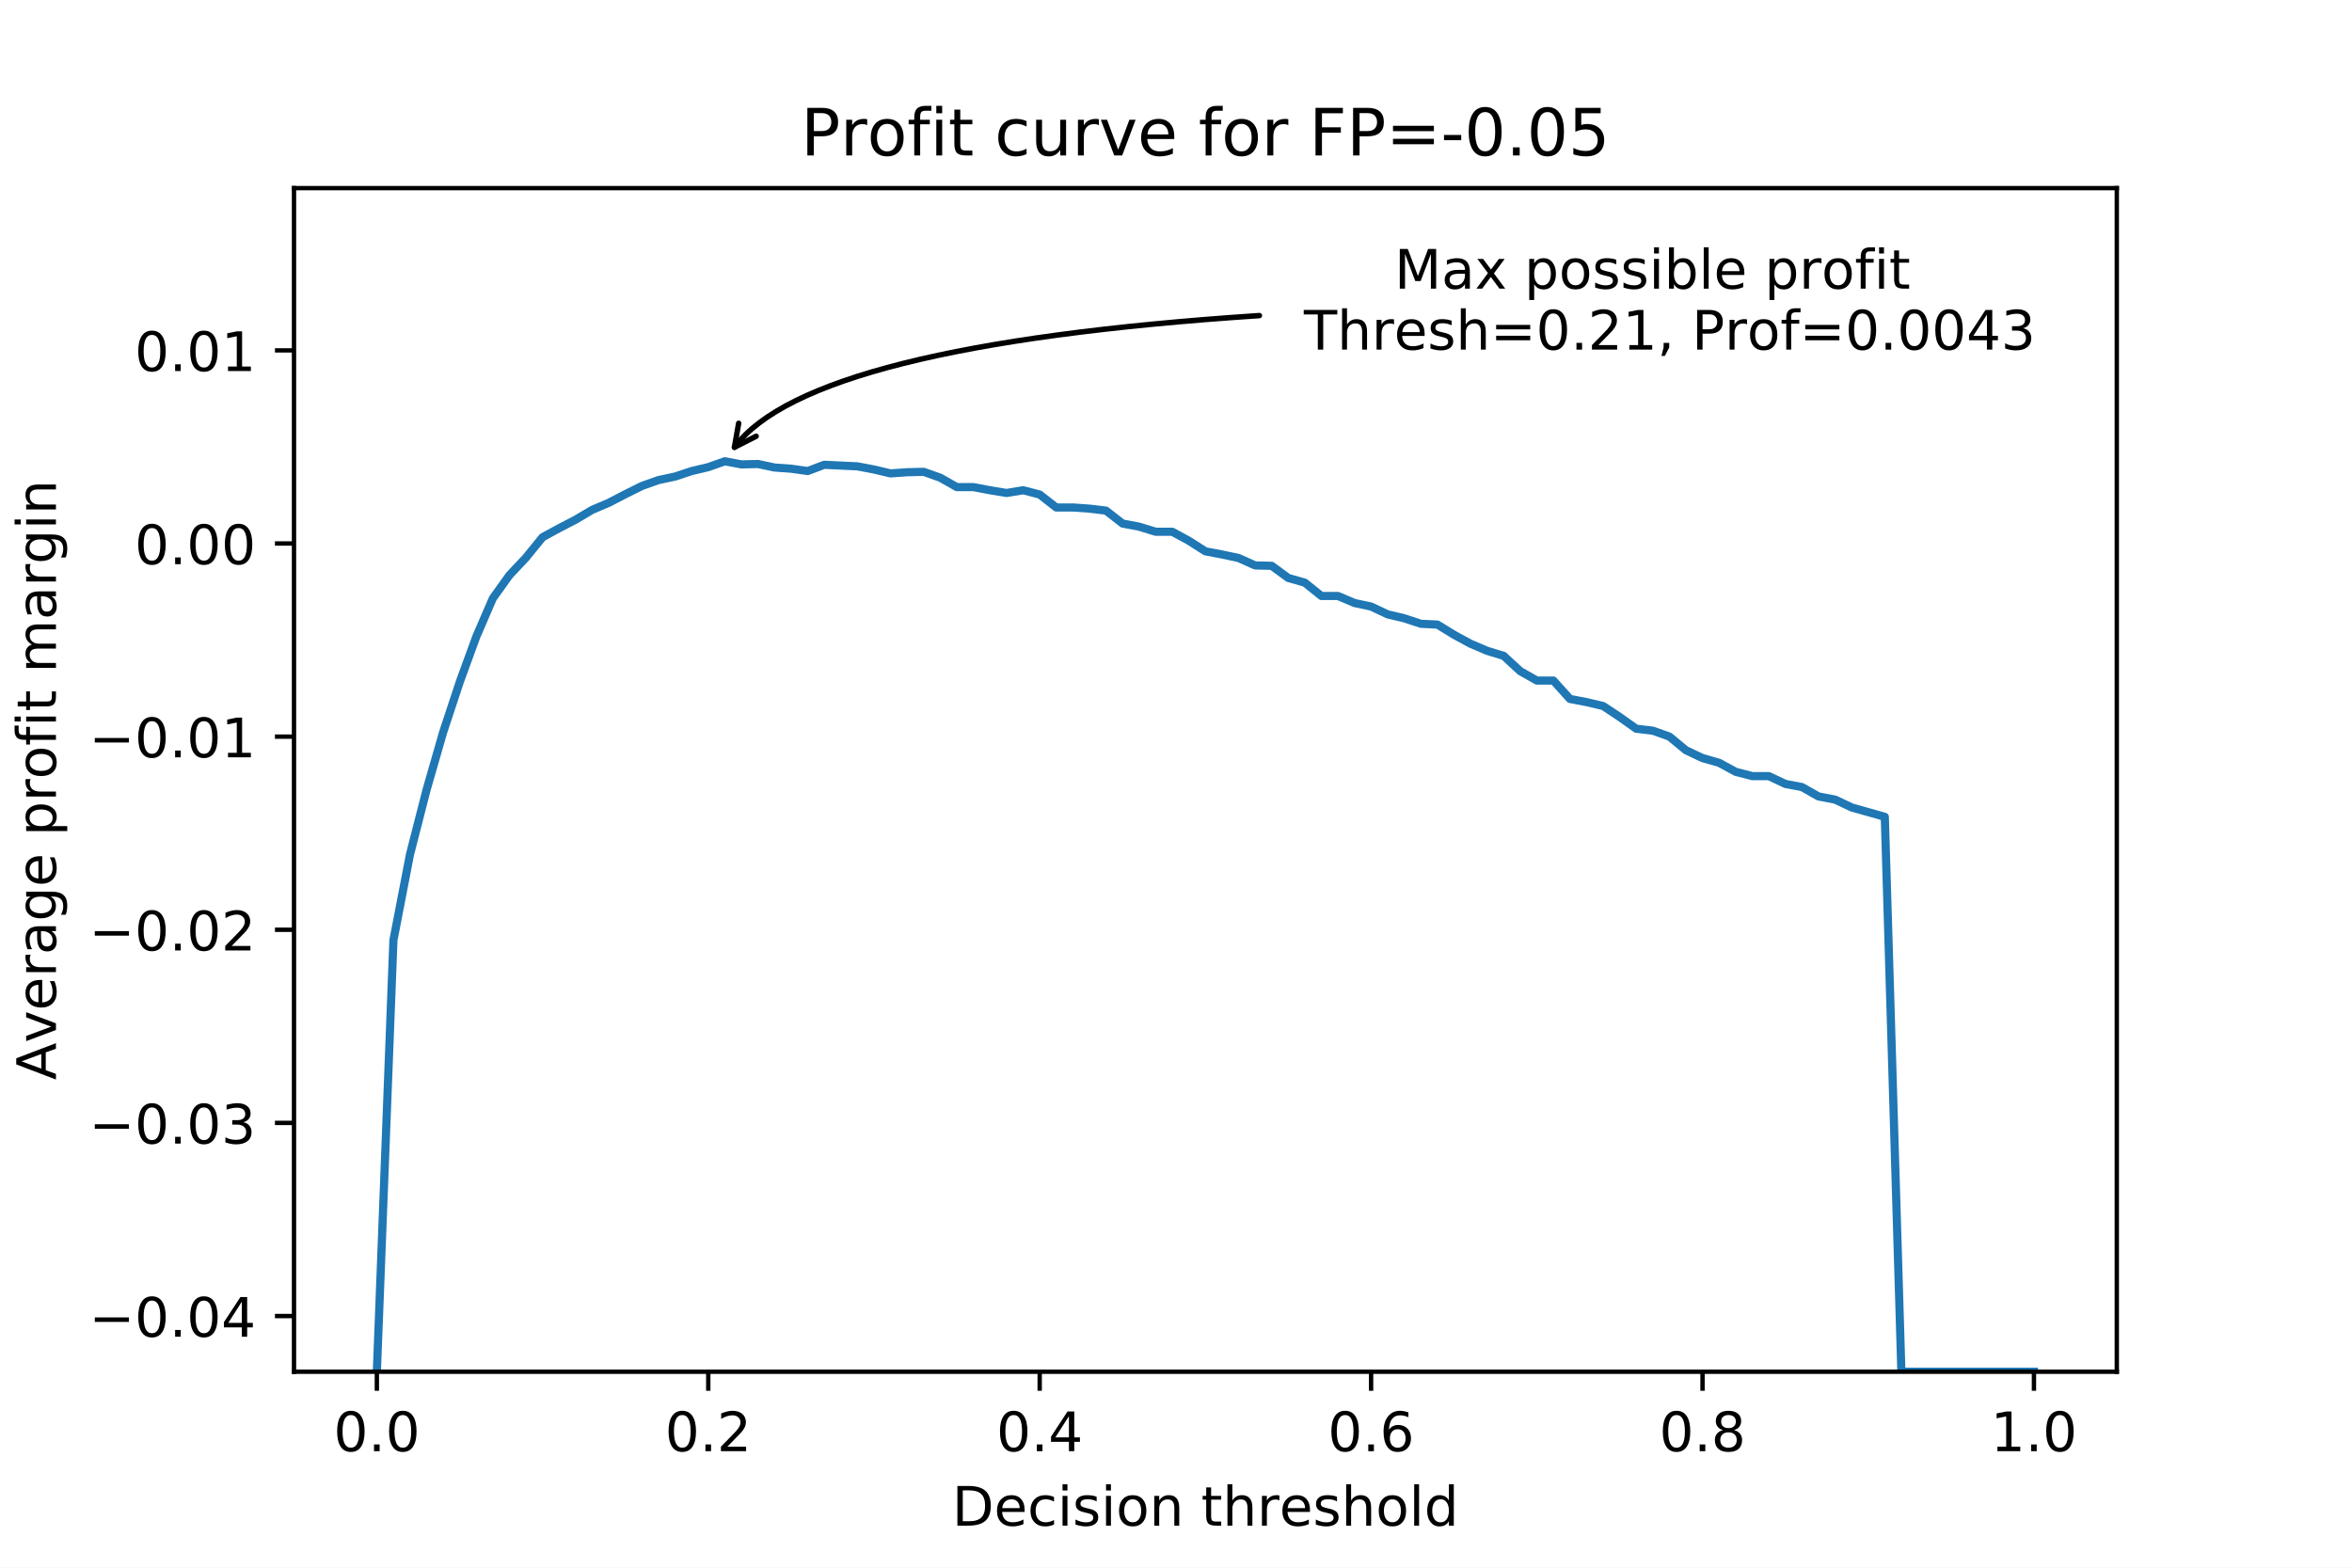
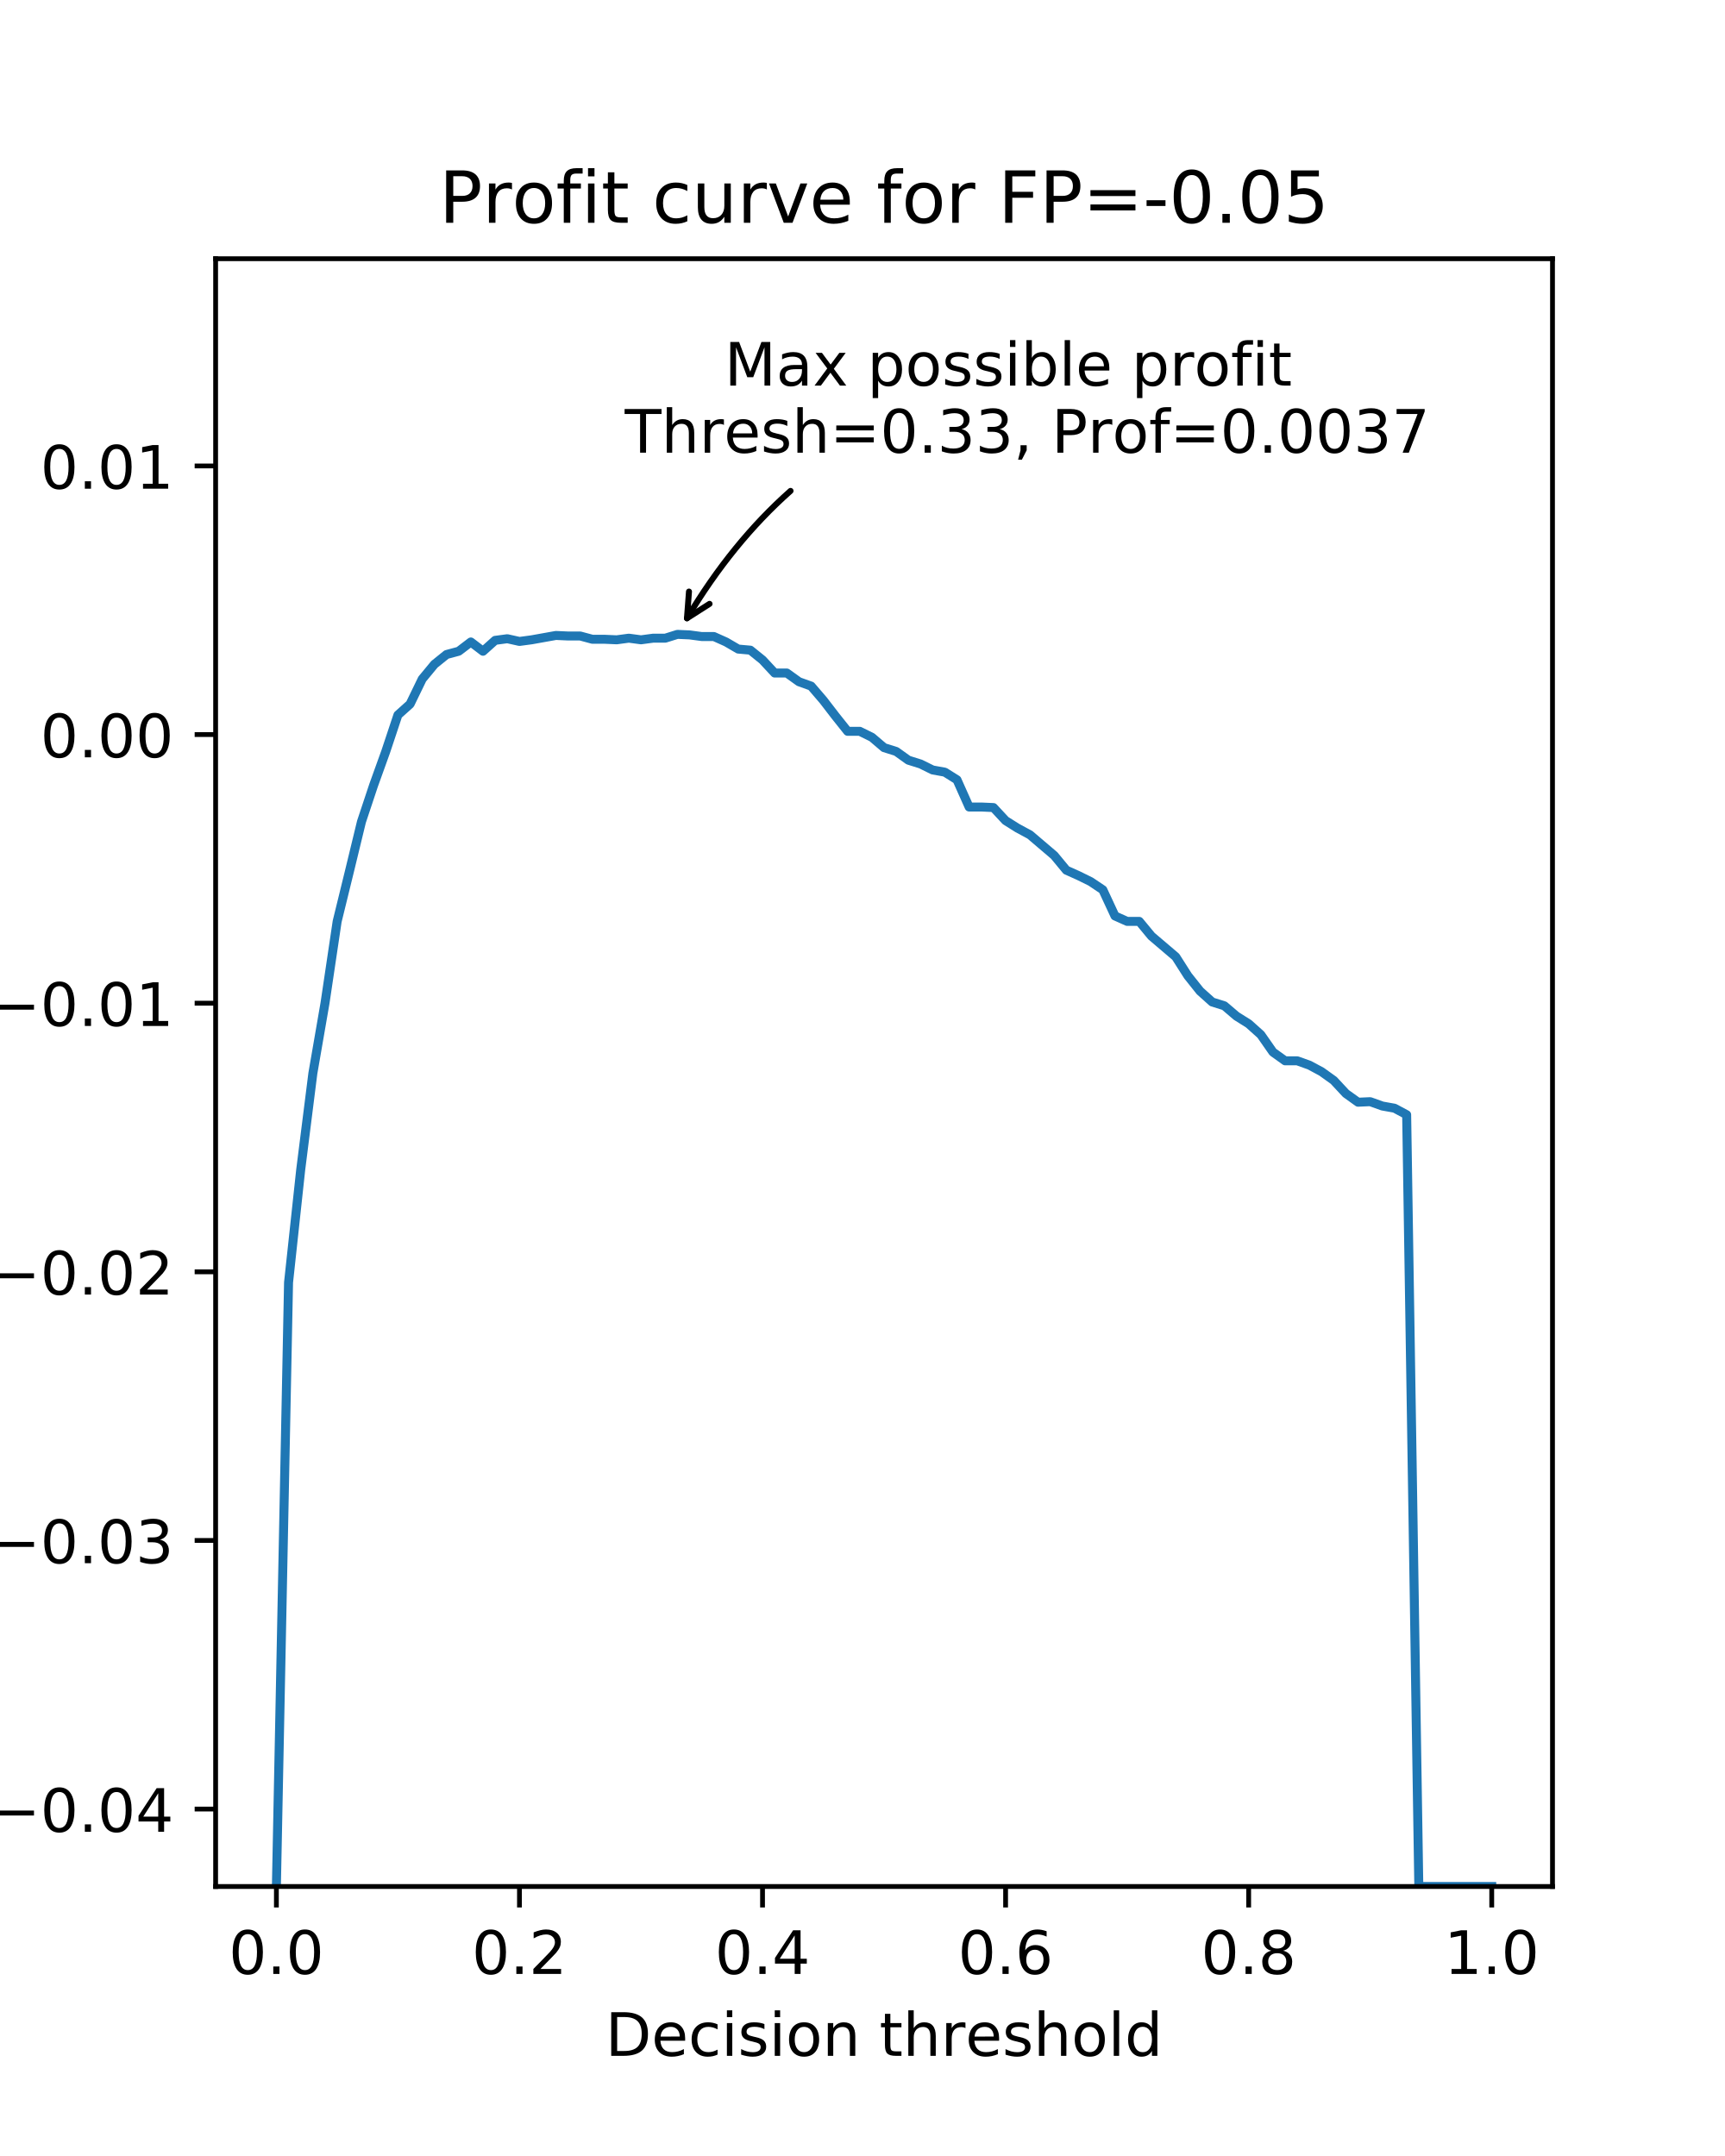
- <svg xmlns="http://www.w3.org/2000/svg" xmlns:xlink="http://www.w3.org/1999/xlink" height="288pt" version="1.1" viewBox="0 0 432 288" width="432pt">
+ <svg xmlns="http://www.w3.org/2000/svg" xmlns:xlink="http://www.w3.org/1999/xlink" height="360pt" version="1.1" viewBox="0 0 288 360" width="288pt">
  <defs>
    <style type="text/css">
*{stroke-linecap:butt;stroke-linejoin:round;}
  </style>
  </defs>
  <g id="figure_1">
    <g id="patch_1">
-       <path d="M 0 288  L 432 288  L 432 0  L 0 0  z " style="fill:#ffffff;" />
+       <path d="M 0 360  L 288 360  L 288 0  L 0 0  z " style="fill:#ffffff;" />
    </g>
    <g id="axes_1">
      <g id="patch_2">
-         <path d="M 54 252  L 388.8 252  L 388.8 34.56  L 54 34.56  z " style="fill:#ffffff;" />
+         <path d="M 36 315  L 259.2 315  L 259.2 43.2  L 36 43.2  z " style="fill:#ffffff;" />
      </g>
      <g id="matplotlib.axis_1">
        <g id="xtick_1">
          <g id="line2d_1">
            <defs>
-               <path d="M 0 0  L 0 3.5  " id="me1d4547138" style="stroke:#000000;stroke-width:0.8;" />
-             </defs>
-             <g>
-               <use style="stroke:#000000;stroke-width:0.8;" x="69.218" xlink:href="#me1d4547138" y="252" />
+               <path d="M 0 0  L 0 3.5  " id="m88fabe9373" style="stroke:#000000;stroke-width:0.8;" />
+             </defs>
+             <g>
+               <use style="stroke:#000000;stroke-width:0.8;" x="46.145" xlink:href="#m88fabe9373" y="315" />
            </g>
          </g>
          <g id="text_1">
            <defs>
              <path d="M 31.781 66.406  Q 24.172 66.406 20.328 58.906  Q 16.5 51.422 16.5 36.375  Q 16.5 21.391 20.328 13.891  Q 24.172 6.391 31.781 6.391  Q 39.453 6.391 43.281 13.891  Q 47.125 21.391 47.125 36.375  Q 47.125 51.422 43.281 58.906  Q 39.453 66.406 31.781 66.406  z M 31.781 74.219  Q 44.047 74.219 50.516 64.516  Q 56.984 54.828 56.984 36.375  Q 56.984 17.969 50.516 8.266  Q 44.047 -1.422 31.781 -1.422  Q 19.531 -1.422 13.062 8.266  Q 6.594 17.969 6.594 36.375  Q 6.594 54.828 13.062 64.516  Q 19.531 74.219 31.781 74.219  z " id="DejaVuSans-48" />
              <path d="M 10.688 12.406  L 21 12.406  L 21 0  L 10.688 0  z " id="DejaVuSans-46" />
            </defs>
-             <g transform="translate(61.26662 266.5984)scale(0.1 -0.1)">
+             <g transform="translate(38.19389 329.5984)scale(0.1 -0.1)">
              <use xlink:href="#DejaVuSans-48" />
              <use x="63.623" xlink:href="#DejaVuSans-46" />
              <use x="95.41" xlink:href="#DejaVuSans-48" />
            </g>
          </g>
        </g>
        <g id="xtick_2">
          <g id="line2d_2">
            <g>
-               <use style="stroke:#000000;stroke-width:0.8;" x="130.091" xlink:href="#me1d4547138" y="252" />
+               <use style="stroke:#000000;stroke-width:0.8;" x="86.727" xlink:href="#m88fabe9373" y="315" />
            </g>
          </g>
          <g id="text_2">
            <defs>
              <path d="M 19.188 8.297  L 53.609 8.297  L 53.609 0  L 7.328 0  L 7.328 8.297  Q 12.938 14.109 22.625 23.891  Q 32.328 33.688 34.812 36.531  Q 39.547 41.844 41.422 45.531  Q 43.312 49.219 43.312 52.781  Q 43.312 58.594 39.234 62.25  Q 35.156 65.922 28.609 65.922  Q 23.969 65.922 18.812 64.312  Q 13.672 62.703 7.812 59.422  L 7.812 69.391  Q 13.766 71.781 18.938 73  Q 24.125 74.219 28.422 74.219  Q 39.75 74.219 46.484 68.547  Q 53.219 62.891 53.219 53.422  Q 53.219 48.922 51.531 44.891  Q 49.859 40.875 45.406 35.406  Q 44.188 33.984 37.641 27.219  Q 31.109 20.453 19.188 8.297  z " id="DejaVuSans-50" />
            </defs>
-             <g transform="translate(122.1393 266.5984)scale(0.1 -0.1)">
+             <g transform="translate(78.77571 329.5984)scale(0.1 -0.1)">
              <use xlink:href="#DejaVuSans-48" />
              <use x="63.623" xlink:href="#DejaVuSans-46" />
              <use x="95.41" xlink:href="#DejaVuSans-50" />
            </g>
          </g>
        </g>
        <g id="xtick_3">
          <g id="line2d_3">
            <g>
-               <use style="stroke:#000000;stroke-width:0.8;" x="190.964" xlink:href="#me1d4547138" y="252" />
+               <use style="stroke:#000000;stroke-width:0.8;" x="127.309" xlink:href="#m88fabe9373" y="315" />
            </g>
          </g>
          <g id="text_3">
            <defs>
              <path d="M 37.797 64.312  L 12.891 25.391  L 37.797 25.391  z M 35.203 72.906  L 47.609 72.906  L 47.609 25.391  L 58.016 25.391  L 58.016 17.188  L 47.609 17.188  L 47.609 0  L 37.797 0  L 37.797 17.188  L 4.891 17.188  L 4.891 26.703  z " id="DejaVuSans-52" />
            </defs>
-             <g transform="translate(183.0121 266.5984)scale(0.1 -0.1)">
+             <g transform="translate(119.3575 329.5984)scale(0.1 -0.1)">
              <use xlink:href="#DejaVuSans-48" />
              <use x="63.623" xlink:href="#DejaVuSans-46" />
              <use x="95.41" xlink:href="#DejaVuSans-52" />
            </g>
          </g>
        </g>
        <g id="xtick_4">
          <g id="line2d_4">
            <g>
-               <use style="stroke:#000000;stroke-width:0.8;" x="251.836" xlink:href="#me1d4547138" y="252" />
+               <use style="stroke:#000000;stroke-width:0.8;" x="167.891" xlink:href="#m88fabe9373" y="315" />
            </g>
          </g>
          <g id="text_4">
            <defs>
              <path d="M 33.016 40.375  Q 26.375 40.375 22.484 35.828  Q 18.609 31.297 18.609 23.391  Q 18.609 15.531 22.484 10.953  Q 26.375 6.391 33.016 6.391  Q 39.656 6.391 43.531 10.953  Q 47.406 15.531 47.406 23.391  Q 47.406 31.297 43.531 35.828  Q 39.656 40.375 33.016 40.375  z M 52.594 71.297  L 52.594 62.312  Q 48.875 64.062 45.094 64.984  Q 41.312 65.922 37.594 65.922  Q 27.828 65.922 22.672 59.328  Q 17.531 52.734 16.797 39.406  Q 19.672 43.656 24.016 45.922  Q 28.375 48.188 33.594 48.188  Q 44.578 48.188 50.953 41.516  Q 57.328 34.859 57.328 23.391  Q 57.328 12.156 50.688 5.359  Q 44.047 -1.422 33.016 -1.422  Q 20.359 -1.422 13.672 8.266  Q 6.984 17.969 6.984 36.375  Q 6.984 53.656 15.188 63.938  Q 23.391 74.219 37.203 74.219  Q 40.922 74.219 44.703 73.484  Q 48.484 72.75 52.594 71.297  z " id="DejaVuSans-54" />
            </defs>
-             <g transform="translate(243.8848 266.5984)scale(0.1 -0.1)">
+             <g transform="translate(159.9393 329.5984)scale(0.1 -0.1)">
              <use xlink:href="#DejaVuSans-48" />
              <use x="63.623" xlink:href="#DejaVuSans-46" />
              <use x="95.41" xlink:href="#DejaVuSans-54" />
            </g>
          </g>
        </g>
        <g id="xtick_5">
          <g id="line2d_5">
            <g>
-               <use style="stroke:#000000;stroke-width:0.8;" x="312.709" xlink:href="#me1d4547138" y="252" />
+               <use style="stroke:#000000;stroke-width:0.8;" x="208.473" xlink:href="#m88fabe9373" y="315" />
            </g>
          </g>
          <g id="text_5">
            <defs>
              <path d="M 31.781 34.625  Q 24.75 34.625 20.719 30.859  Q 16.703 27.094 16.703 20.516  Q 16.703 13.922 20.719 10.156  Q 24.75 6.391 31.781 6.391  Q 38.812 6.391 42.859 10.172  Q 46.922 13.969 46.922 20.516  Q 46.922 27.094 42.891 30.859  Q 38.875 34.625 31.781 34.625  z M 21.922 38.812  Q 15.578 40.375 12.031 44.719  Q 8.5 49.078 8.5 55.328  Q 8.5 64.062 14.719 69.141  Q 20.953 74.219 31.781 74.219  Q 42.672 74.219 48.875 69.141  Q 55.078 64.062 55.078 55.328  Q 55.078 49.078 51.531 44.719  Q 48 40.375 41.703 38.812  Q 48.828 37.156 52.797 32.312  Q 56.781 27.484 56.781 20.516  Q 56.781 9.906 50.312 4.234  Q 43.844 -1.422 31.781 -1.422  Q 19.734 -1.422 13.25 4.234  Q 6.781 9.906 6.781 20.516  Q 6.781 27.484 10.781 32.312  Q 14.797 37.156 21.922 38.812  z M 18.312 54.391  Q 18.312 48.734 21.844 45.562  Q 25.391 42.391 31.781 42.391  Q 38.141 42.391 41.719 45.562  Q 45.312 48.734 45.312 54.391  Q 45.312 60.062 41.719 63.234  Q 38.141 66.406 31.781 66.406  Q 25.391 66.406 21.844 63.234  Q 18.312 60.062 18.312 54.391  z " id="DejaVuSans-56" />
            </defs>
-             <g transform="translate(304.7575 266.5984)scale(0.1 -0.1)">
+             <g transform="translate(200.5212 329.5984)scale(0.1 -0.1)">
              <use xlink:href="#DejaVuSans-48" />
              <use x="63.623" xlink:href="#DejaVuSans-46" />
              <use x="95.41" xlink:href="#DejaVuSans-56" />
            </g>
          </g>
        </g>
        <g id="xtick_6">
          <g id="line2d_6">
            <g>
-               <use style="stroke:#000000;stroke-width:0.8;" x="373.582" xlink:href="#me1d4547138" y="252" />
+               <use style="stroke:#000000;stroke-width:0.8;" x="249.055" xlink:href="#m88fabe9373" y="315" />
            </g>
          </g>
          <g id="text_6">
            <defs>
              <path d="M 12.406 8.297  L 28.516 8.297  L 28.516 63.922  L 10.984 60.406  L 10.984 69.391  L 28.422 72.906  L 38.281 72.906  L 38.281 8.297  L 54.391 8.297  L 54.391 0  L 12.406 0  z " id="DejaVuSans-49" />
            </defs>
-             <g transform="translate(365.6303 266.5984)scale(0.1 -0.1)">
+             <g transform="translate(241.103 329.5984)scale(0.1 -0.1)">
              <use xlink:href="#DejaVuSans-49" />
              <use x="63.623" xlink:href="#DejaVuSans-46" />
              <use x="95.41" xlink:href="#DejaVuSans-48" />
            </g>
          </g>
        </g>
        <g id="text_7">
          <defs>
            <path d="M 19.672 64.797  L 19.672 8.109  L 31.594 8.109  Q 46.688 8.109 53.688 14.938  Q 60.688 21.781 60.688 36.531  Q 60.688 51.172 53.688 57.984  Q 46.688 64.797 31.594 64.797  z M 9.812 72.906  L 30.078 72.906  Q 51.266 72.906 61.172 64.094  Q 71.094 55.281 71.094 36.531  Q 71.094 17.672 61.125 8.828  Q 51.172 0 30.078 0  L 9.812 0  z " id="DejaVuSans-68" />
            <path d="M 56.203 29.594  L 56.203 25.203  L 14.891 25.203  Q 15.484 15.922 20.484 11.062  Q 25.484 6.203 34.422 6.203  Q 39.594 6.203 44.453 7.469  Q 49.312 8.734 54.109 11.281  L 54.109 2.781  Q 49.266 0.734 44.188 -0.344  Q 39.109 -1.422 33.891 -1.422  Q 20.797 -1.422 13.156 6.188  Q 5.516 13.812 5.516 26.812  Q 5.516 40.234 12.766 48.109  Q 20.016 56 32.328 56  Q 43.359 56 49.781 48.891  Q 56.203 41.797 56.203 29.594  z M 47.219 32.234  Q 47.125 39.594 43.094 43.984  Q 39.062 48.391 32.422 48.391  Q 24.906 48.391 20.391 44.141  Q 15.875 39.891 15.188 32.172  z " id="DejaVuSans-101" />
            <path d="M 48.781 52.594  L 48.781 44.188  Q 44.969 46.297 41.141 47.344  Q 37.312 48.391 33.406 48.391  Q 24.656 48.391 19.812 42.844  Q 14.984 37.312 14.984 27.297  Q 14.984 17.281 19.812 11.734  Q 24.656 6.203 33.406 6.203  Q 37.312 6.203 41.141 7.25  Q 44.969 8.297 48.781 10.406  L 48.781 2.094  Q 45.016 0.344 40.984 -0.531  Q 36.969 -1.422 32.422 -1.422  Q 20.062 -1.422 12.781 6.344  Q 5.516 14.109 5.516 27.297  Q 5.516 40.672 12.859 48.328  Q 20.219 56 33.016 56  Q 37.156 56 41.109 55.141  Q 45.062 54.297 48.781 52.594  z " id="DejaVuSans-99" />
            <path d="M 9.422 54.688  L 18.406 54.688  L 18.406 0  L 9.422 0  z M 9.422 75.984  L 18.406 75.984  L 18.406 64.594  L 9.422 64.594  z " id="DejaVuSans-105" />
            <path d="M 44.281 53.078  L 44.281 44.578  Q 40.484 46.531 36.375 47.5  Q 32.281 48.484 27.875 48.484  Q 21.188 48.484 17.844 46.438  Q 14.5 44.391 14.5 40.281  Q 14.5 37.156 16.891 35.375  Q 19.281 33.594 26.516 31.984  L 29.594 31.297  Q 39.156 29.25 43.188 25.516  Q 47.219 21.781 47.219 15.094  Q 47.219 7.469 41.188 3.016  Q 35.156 -1.422 24.609 -1.422  Q 20.219 -1.422 15.453 -0.562  Q 10.688 0.297 5.422 2  L 5.422 11.281  Q 10.406 8.688 15.234 7.391  Q 20.062 6.109 24.812 6.109  Q 31.156 6.109 34.562 8.281  Q 37.984 10.453 37.984 14.406  Q 37.984 18.062 35.516 20.016  Q 33.062 21.969 24.703 23.781  L 21.578 24.516  Q 13.234 26.266 9.516 29.906  Q 5.812 33.547 5.812 39.891  Q 5.812 47.609 11.281 51.797  Q 16.75 56 26.812 56  Q 31.781 56 36.172 55.266  Q 40.578 54.547 44.281 53.078  z " id="DejaVuSans-115" />
            <path d="M 30.609 48.391  Q 23.391 48.391 19.188 42.75  Q 14.984 37.109 14.984 27.297  Q 14.984 17.484 19.156 11.844  Q 23.344 6.203 30.609 6.203  Q 37.797 6.203 41.984 11.859  Q 46.188 17.531 46.188 27.297  Q 46.188 37.016 41.984 42.703  Q 37.797 48.391 30.609 48.391  z M 30.609 56  Q 42.328 56 49.016 48.375  Q 55.719 40.766 55.719 27.297  Q 55.719 13.875 49.016 6.219  Q 42.328 -1.422 30.609 -1.422  Q 18.844 -1.422 12.172 6.219  Q 5.516 13.875 5.516 27.297  Q 5.516 40.766 12.172 48.375  Q 18.844 56 30.609 56  z " id="DejaVuSans-111" />
            <path d="M 54.891 33.016  L 54.891 0  L 45.906 0  L 45.906 32.719  Q 45.906 40.484 42.875 44.328  Q 39.844 48.188 33.797 48.188  Q 26.516 48.188 22.312 43.547  Q 18.109 38.922 18.109 30.906  L 18.109 0  L 9.078 0  L 9.078 54.688  L 18.109 54.688  L 18.109 46.188  Q 21.344 51.125 25.703 53.562  Q 30.078 56 35.797 56  Q 45.219 56 50.047 50.172  Q 54.891 44.344 54.891 33.016  z " id="DejaVuSans-110" />
            <path id="DejaVuSans-32" />
            <path d="M 18.312 70.219  L 18.312 54.688  L 36.812 54.688  L 36.812 47.703  L 18.312 47.703  L 18.312 18.016  Q 18.312 11.328 20.141 9.422  Q 21.969 7.516 27.594 7.516  L 36.812 7.516  L 36.812 0  L 27.594 0  Q 17.188 0 13.234 3.875  Q 9.281 7.766 9.281 18.016  L 9.281 47.703  L 2.688 47.703  L 2.688 54.688  L 9.281 54.688  L 9.281 70.219  z " id="DejaVuSans-116" />
            <path d="M 54.891 33.016  L 54.891 0  L 45.906 0  L 45.906 32.719  Q 45.906 40.484 42.875 44.328  Q 39.844 48.188 33.797 48.188  Q 26.516 48.188 22.312 43.547  Q 18.109 38.922 18.109 30.906  L 18.109 0  L 9.078 0  L 9.078 75.984  L 18.109 75.984  L 18.109 46.188  Q 21.344 51.125 25.703 53.562  Q 30.078 56 35.797 56  Q 45.219 56 50.047 50.172  Q 54.891 44.344 54.891 33.016  z " id="DejaVuSans-104" />
            <path d="M 41.109 46.297  Q 39.594 47.172 37.812 47.578  Q 36.031 48 33.891 48  Q 26.266 48 22.188 43.047  Q 18.109 38.094 18.109 28.812  L 18.109 0  L 9.078 0  L 9.078 54.688  L 18.109 54.688  L 18.109 46.188  Q 20.953 51.172 25.484 53.578  Q 30.031 56 36.531 56  Q 37.453 56 38.578 55.875  Q 39.703 55.766 41.062 55.516  z " id="DejaVuSans-114" />
            <path d="M 9.422 75.984  L 18.406 75.984  L 18.406 0  L 9.422 0  z " id="DejaVuSans-108" />
            <path d="M 45.406 46.391  L 45.406 75.984  L 54.391 75.984  L 54.391 0  L 45.406 0  L 45.406 8.203  Q 42.578 3.328 38.25 0.953  Q 33.938 -1.422 27.875 -1.422  Q 17.969 -1.422 11.734 6.484  Q 5.516 14.406 5.516 27.297  Q 5.516 40.188 11.734 48.094  Q 17.969 56 27.875 56  Q 33.938 56 38.25 53.625  Q 42.578 51.266 45.406 46.391  z M 14.797 27.297  Q 14.797 17.391 18.875 11.75  Q 22.953 6.109 30.078 6.109  Q 37.203 6.109 41.297 11.75  Q 45.406 17.391 45.406 27.297  Q 45.406 37.203 41.297 42.844  Q 37.203 48.484 30.078 48.484  Q 22.953 48.484 18.875 42.844  Q 14.797 37.203 14.797 27.297  z " id="DejaVuSans-100" />
          </defs>
-           <g transform="translate(174.8688 280.2766)scale(0.1 -0.1)">
+           <g transform="translate(101.0687 343.2766)scale(0.1 -0.1)">
            <use xlink:href="#DejaVuSans-68" />
            <use x="77.002" xlink:href="#DejaVuSans-101" />
            <use x="138.525" xlink:href="#DejaVuSans-99" />
            <use x="193.506" xlink:href="#DejaVuSans-105" />
            <use x="221.289" xlink:href="#DejaVuSans-115" />
            <use x="273.389" xlink:href="#DejaVuSans-105" />
            <use x="301.172" xlink:href="#DejaVuSans-111" />
            <use x="362.354" xlink:href="#DejaVuSans-110" />
            <use x="425.732" xlink:href="#DejaVuSans-32" />
            <use x="457.52" xlink:href="#DejaVuSans-116" />
            <use x="496.729" xlink:href="#DejaVuSans-104" />
            <use x="560.107" xlink:href="#DejaVuSans-114" />
            <use x="601.189" xlink:href="#DejaVuSans-101" />
            <use x="662.713" xlink:href="#DejaVuSans-115" />
            <use x="714.812" xlink:href="#DejaVuSans-104" />
            <use x="778.191" xlink:href="#DejaVuSans-111" />
            <use x="839.373" xlink:href="#DejaVuSans-108" />
            <use x="867.156" xlink:href="#DejaVuSans-100" />
          </g>
        </g>
      </g>
      <g id="matplotlib.axis_2">
        <g id="ytick_1">
          <g id="line2d_7">
            <defs>
-               <path d="M 0 0  L -3.5 0  " id="mab8d50db28" style="stroke:#000000;stroke-width:0.8;" />
-             </defs>
-             <g>
-               <use style="stroke:#000000;stroke-width:0.8;" x="54" xlink:href="#mab8d50db28" y="241.77" />
+               <path d="M 0 0  L -3.5 0  " id="maf2255c982" style="stroke:#000000;stroke-width:0.8;" />
+             </defs>
+             <g>
+               <use style="stroke:#000000;stroke-width:0.8;" x="36" xlink:href="#maf2255c982" y="302.068" />
            </g>
          </g>
          <g id="text_8">
            <defs>
              <path d="M 10.594 35.5  L 73.188 35.5  L 73.188 27.203  L 10.594 27.203  z " id="DejaVuSans-8722" />
            </defs>
-             <g transform="translate(16.35469 245.5693)scale(0.1 -0.1)">
+             <g transform="translate(-1.645313 305.8672)scale(0.1 -0.1)">
              <use xlink:href="#DejaVuSans-8722" />
              <use x="83.789" xlink:href="#DejaVuSans-48" />
              <use x="147.412" xlink:href="#DejaVuSans-46" />
              <use x="179.199" xlink:href="#DejaVuSans-48" />
              <use x="242.822" xlink:href="#DejaVuSans-52" />
            </g>
          </g>
        </g>
        <g id="ytick_2">
          <g id="line2d_8">
            <g>
-               <use style="stroke:#000000;stroke-width:0.8;" x="54" xlink:href="#mab8d50db28" y="206.289" />
+               <use style="stroke:#000000;stroke-width:0.8;" x="36" xlink:href="#maf2255c982" y="257.215" />
            </g>
          </g>
          <g id="text_9">
            <defs>
              <path d="M 40.578 39.312  Q 47.656 37.797 51.625 33  Q 55.609 28.219 55.609 21.188  Q 55.609 10.406 48.188 4.484  Q 40.766 -1.422 27.094 -1.422  Q 22.516 -1.422 17.656 -0.516  Q 12.797 0.391 7.625 2.203  L 7.625 11.719  Q 11.719 9.328 16.594 8.109  Q 21.484 6.891 26.812 6.891  Q 36.078 6.891 40.938 10.547  Q 45.797 14.203 45.797 21.188  Q 45.797 27.641 41.281 31.266  Q 36.766 34.906 28.719 34.906  L 20.219 34.906  L 20.219 43.016  L 29.109 43.016  Q 36.375 43.016 40.234 45.922  Q 44.094 48.828 44.094 54.297  Q 44.094 59.906 40.109 62.906  Q 36.141 65.922 28.719 65.922  Q 24.656 65.922 20.016 65.031  Q 15.375 64.156 9.812 62.312  L 9.812 71.094  Q 15.438 72.656 20.344 73.438  Q 25.25 74.219 29.594 74.219  Q 40.828 74.219 47.359 69.109  Q 53.906 64.016 53.906 55.328  Q 53.906 49.266 50.438 45.094  Q 46.969 40.922 40.578 39.312  z " id="DejaVuSans-51" />
            </defs>
-             <g transform="translate(16.35469 210.0883)scale(0.1 -0.1)">
+             <g transform="translate(-1.645313 261.0143)scale(0.1 -0.1)">
              <use xlink:href="#DejaVuSans-8722" />
              <use x="83.789" xlink:href="#DejaVuSans-48" />
              <use x="147.412" xlink:href="#DejaVuSans-46" />
              <use x="179.199" xlink:href="#DejaVuSans-48" />
              <use x="242.822" xlink:href="#DejaVuSans-51" />
            </g>
          </g>
        </g>
        <g id="ytick_3">
          <g id="line2d_9">
            <g>
-               <use style="stroke:#000000;stroke-width:0.8;" x="54" xlink:href="#mab8d50db28" y="170.808" />
+               <use style="stroke:#000000;stroke-width:0.8;" x="36" xlink:href="#maf2255c982" y="212.362" />
            </g>
          </g>
          <g id="text_10">
-             <g transform="translate(16.35469 174.6072)scale(0.1 -0.1)">
+             <g transform="translate(-1.645313 216.1615)scale(0.1 -0.1)">
              <use xlink:href="#DejaVuSans-8722" />
              <use x="83.789" xlink:href="#DejaVuSans-48" />
              <use x="147.412" xlink:href="#DejaVuSans-46" />
              <use x="179.199" xlink:href="#DejaVuSans-48" />
              <use x="242.822" xlink:href="#DejaVuSans-50" />
            </g>
          </g>
        </g>
        <g id="ytick_4">
          <g id="line2d_10">
            <g>
-               <use style="stroke:#000000;stroke-width:0.8;" x="54" xlink:href="#mab8d50db28" y="135.327" />
+               <use style="stroke:#000000;stroke-width:0.8;" x="36" xlink:href="#maf2255c982" y="167.509" />
            </g>
          </g>
          <g id="text_11">
-             <g transform="translate(16.35469 139.1262)scale(0.1 -0.1)">
+             <g transform="translate(-1.645313 171.3086)scale(0.1 -0.1)">
              <use xlink:href="#DejaVuSans-8722" />
              <use x="83.789" xlink:href="#DejaVuSans-48" />
              <use x="147.412" xlink:href="#DejaVuSans-46" />
              <use x="179.199" xlink:href="#DejaVuSans-48" />
              <use x="242.822" xlink:href="#DejaVuSans-49" />
            </g>
          </g>
        </g>
        <g id="ytick_5">
          <g id="line2d_11">
            <g>
-               <use style="stroke:#000000;stroke-width:0.8;" x="54" xlink:href="#mab8d50db28" y="99.846" />
+               <use style="stroke:#000000;stroke-width:0.8;" x="36" xlink:href="#maf2255c982" y="122.657" />
            </g>
          </g>
          <g id="text_12">
-             <g transform="translate(24.73438 103.6452)scale(0.1 -0.1)">
+             <g transform="translate(6.734375 126.4557)scale(0.1 -0.1)">
              <use xlink:href="#DejaVuSans-48" />
              <use x="63.623" xlink:href="#DejaVuSans-46" />
              <use x="95.41" xlink:href="#DejaVuSans-48" />
              <use x="159.033" xlink:href="#DejaVuSans-48" />
            </g>
          </g>
        </g>
        <g id="ytick_6">
          <g id="line2d_12">
            <g>
-               <use style="stroke:#000000;stroke-width:0.8;" x="54" xlink:href="#mab8d50db28" y="64.365" />
+               <use style="stroke:#000000;stroke-width:0.8;" x="36" xlink:href="#maf2255c982" y="77.804" />
            </g>
          </g>
          <g id="text_13">
-             <g transform="translate(24.73438 68.16415)scale(0.1 -0.1)">
+             <g transform="translate(6.734375 81.60286)scale(0.1 -0.1)">
              <use xlink:href="#DejaVuSans-48" />
              <use x="63.623" xlink:href="#DejaVuSans-46" />
              <use x="95.41" xlink:href="#DejaVuSans-48" />
              <use x="159.033" xlink:href="#DejaVuSans-49" />
            </g>
          </g>
        </g>
        <g id="text_14">
          <defs>
            <path d="M 34.188 63.188  L 20.797 26.906  L 47.609 26.906  z M 28.609 72.906  L 39.797 72.906  L 67.578 0  L 57.328 0  L 50.688 18.703  L 17.828 18.703  L 11.188 0  L 0.781 0  z " id="DejaVuSans-65" />
            <path d="M 2.984 54.688  L 12.5 54.688  L 29.594 8.797  L 46.688 54.688  L 56.203 54.688  L 35.688 0  L 23.484 0  z " id="DejaVuSans-118" />
            <path d="M 34.281 27.484  Q 23.391 27.484 19.188 25  Q 14.984 22.516 14.984 16.5  Q 14.984 11.719 18.141 8.906  Q 21.297 6.109 26.703 6.109  Q 34.188 6.109 38.703 11.406  Q 43.219 16.703 43.219 25.484  L 43.219 27.484  z M 52.203 31.203  L 52.203 0  L 43.219 0  L 43.219 8.297  Q 40.141 3.328 35.547 0.953  Q 30.953 -1.422 24.312 -1.422  Q 15.922 -1.422 10.953 3.297  Q 6 8.016 6 15.922  Q 6 25.141 12.172 29.828  Q 18.359 34.516 30.609 34.516  L 43.219 34.516  L 43.219 35.406  Q 43.219 41.609 39.141 45  Q 35.062 48.391 27.688 48.391  Q 23 48.391 18.547 47.266  Q 14.109 46.141 10.016 43.891  L 10.016 52.203  Q 14.938 54.109 19.578 55.047  Q 24.219 56 28.609 56  Q 40.484 56 46.344 49.844  Q 52.203 43.703 52.203 31.203  z " id="DejaVuSans-97" />
            <path d="M 45.406 27.984  Q 45.406 37.75 41.375 43.109  Q 37.359 48.484 30.078 48.484  Q 22.859 48.484 18.828 43.109  Q 14.797 37.75 14.797 27.984  Q 14.797 18.266 18.828 12.891  Q 22.859 7.516 30.078 7.516  Q 37.359 7.516 41.375 12.891  Q 45.406 18.266 45.406 27.984  z M 54.391 6.781  Q 54.391 -7.172 48.188 -13.984  Q 42 -20.797 29.203 -20.797  Q 24.469 -20.797 20.266 -20.094  Q 16.062 -19.391 12.109 -17.922  L 12.109 -9.188  Q 16.062 -11.328 19.922 -12.344  Q 23.781 -13.375 27.781 -13.375  Q 36.625 -13.375 41.016 -8.766  Q 45.406 -4.156 45.406 5.172  L 45.406 9.625  Q 42.625 4.781 38.281 2.391  Q 33.938 0 27.875 0  Q 17.828 0 11.672 7.656  Q 5.516 15.328 5.516 27.984  Q 5.516 40.672 11.672 48.328  Q 17.828 56 27.875 56  Q 33.938 56 38.281 53.609  Q 42.625 51.219 45.406 46.391  L 45.406 54.688  L 54.391 54.688  z " id="DejaVuSans-103" />
            <path d="M 18.109 8.203  L 18.109 -20.797  L 9.078 -20.797  L 9.078 54.688  L 18.109 54.688  L 18.109 46.391  Q 20.953 51.266 25.266 53.625  Q 29.594 56 35.594 56  Q 45.562 56 51.781 48.094  Q 58.016 40.188 58.016 27.297  Q 58.016 14.406 51.781 6.484  Q 45.562 -1.422 35.594 -1.422  Q 29.594 -1.422 25.266 0.953  Q 20.953 3.328 18.109 8.203  z M 48.688 27.297  Q 48.688 37.203 44.609 42.844  Q 40.531 48.484 33.406 48.484  Q 26.266 48.484 22.188 42.844  Q 18.109 37.203 18.109 27.297  Q 18.109 17.391 22.188 11.75  Q 26.266 6.109 33.406 6.109  Q 40.531 6.109 44.609 11.75  Q 48.688 17.391 48.688 27.297  z " id="DejaVuSans-112" />
            <path d="M 37.109 75.984  L 37.109 68.5  L 28.516 68.5  Q 23.688 68.5 21.797 66.547  Q 19.922 64.594 19.922 59.516  L 19.922 54.688  L 34.719 54.688  L 34.719 47.703  L 19.922 47.703  L 19.922 0  L 10.891 0  L 10.891 47.703  L 2.297 47.703  L 2.297 54.688  L 10.891 54.688  L 10.891 58.5  Q 10.891 67.625 15.141 71.797  Q 19.391 75.984 28.609 75.984  z " id="DejaVuSans-102" />
            <path d="M 52 44.188  Q 55.375 50.25 60.062 53.125  Q 64.75 56 71.094 56  Q 79.641 56 84.281 50.016  Q 88.922 44.047 88.922 33.016  L 88.922 0  L 79.891 0  L 79.891 32.719  Q 79.891 40.578 77.094 44.375  Q 74.312 48.188 68.609 48.188  Q 61.625 48.188 57.562 43.547  Q 53.516 38.922 53.516 30.906  L 53.516 0  L 44.484 0  L 44.484 32.719  Q 44.484 40.625 41.703 44.406  Q 38.922 48.188 33.109 48.188  Q 26.219 48.188 22.156 43.531  Q 18.109 38.875 18.109 30.906  L 18.109 0  L 9.078 0  L 9.078 54.688  L 18.109 54.688  L 18.109 46.188  Q 21.188 51.219 25.484 53.609  Q 29.781 56 35.688 56  Q 41.656 56 45.828 52.969  Q 50 49.953 52 44.188  z " id="DejaVuSans-109" />
          </defs>
-           <g transform="translate(10.275 198.3988)rotate(-90)scale(0.1 -0.1)">
+           <g transform="translate(-7.725 234.2188)rotate(-90)scale(0.1 -0.1)">
            <use xlink:href="#DejaVuSans-65" />
            <use x="68.33" xlink:href="#DejaVuSans-118" />
            <use x="127.51" xlink:href="#DejaVuSans-101" />
            <use x="189.033" xlink:href="#DejaVuSans-114" />
            <use x="230.146" xlink:href="#DejaVuSans-97" />
            <use x="291.426" xlink:href="#DejaVuSans-103" />
            <use x="354.902" xlink:href="#DejaVuSans-101" />
            <use x="416.426" xlink:href="#DejaVuSans-32" />
            <use x="448.213" xlink:href="#DejaVuSans-112" />
            <use x="511.689" xlink:href="#DejaVuSans-114" />
            <use x="552.771" xlink:href="#DejaVuSans-111" />
            <use x="613.953" xlink:href="#DejaVuSans-102" />
            <use x="649.158" xlink:href="#DejaVuSans-105" />
            <use x="676.941" xlink:href="#DejaVuSans-116" />
            <use x="716.15" xlink:href="#DejaVuSans-32" />
            <use x="747.938" xlink:href="#DejaVuSans-109" />
            <use x="845.35" xlink:href="#DejaVuSans-97" />
            <use x="906.629" xlink:href="#DejaVuSans-114" />
            <use x="947.727" xlink:href="#DejaVuSans-103" />
            <use x="1011.203" xlink:href="#DejaVuSans-105" />
            <use x="1038.986" xlink:href="#DejaVuSans-110" />
          </g>
        </g>
      </g>
      <g id="line2d_13">
-         <path clip-path="url(#pe749dd5d69)" d="M 69.218 252  L 72.262 172.722  L 75.305 156.967  L 78.349 145.096  L 81.393 134.521  L 84.436 125.313  L 87.48 116.968  L 90.524 109.918  L 93.567 105.673  L 96.611 102.436  L 99.655 98.695  L 102.698 97.04  L 105.742 95.458  L 108.785 93.659  L 111.829 92.364  L 114.873 90.781  L 117.916 89.271  L 120.96 88.192  L 124.004 87.544  L 127.047 86.537  L 130.091 85.818  L 133.135 84.738  L 136.178 85.314  L 139.222 85.242  L 142.265 85.89  L 145.309 86.105  L 148.353 86.537  L 151.396 85.386  L 154.44 85.53  L 157.484 85.674  L 160.527 86.249  L 163.571 86.969  L 166.615 86.753  L 169.658 86.681  L 172.702 87.76  L 175.745 89.487  L 178.789 89.487  L 181.833 90.062  L 184.876 90.566  L 187.92 90.062  L 190.964 90.853  L 194.007 93.227  L 197.051 93.227  L 200.095 93.443  L 203.138 93.803  L 206.182 96.177  L 209.225 96.753  L 212.269 97.688  L 215.313 97.688  L 218.356 99.342  L 221.4 101.285  L 224.444 101.86  L 227.487 102.508  L 230.531 103.875  L 233.575 103.947  L 236.618 106.177  L 239.662 107.04  L 242.705 109.486  L 245.749 109.486  L 248.793 110.781  L 251.836 111.428  L 254.88 112.867  L 257.924 113.587  L 260.967 114.594  L 264.011 114.738  L 267.055 116.608  L 270.098 118.263  L 273.142 119.558  L 276.185 120.493  L 279.229 123.299  L 282.273 125.025  L 285.316 125.025  L 288.36 128.406  L 291.404 128.982  L 294.447 129.701  L 297.491 131.716  L 300.535 133.874  L 303.578 134.233  L 306.622 135.313  L 309.665 137.831  L 312.709 139.269  L 315.753 140.133  L 318.796 141.787  L 321.84 142.579  L 324.884 142.579  L 327.927 144.017  L 330.971 144.593  L 334.015 146.319  L 337.058 146.895  L 340.102 148.334  L 343.145 149.197  L 346.189 150.06  L 349.233 252  L 352.276 252  L 355.32 252  L 358.364 252  L 361.407 252  L 364.451 252  L 367.495 252  L 370.538 252  L 373.582 252  " style="fill:none;stroke:#1f77b4;stroke-linecap:square;stroke-width:1.5;" />
+         <path clip-path="url(#pd08bc32937)" d="M 46.145 315  L 48.175 214.145  L 50.204 195.32  L 52.233 179.223  L 54.262 167.491  L 56.291 153.85  L 58.32 145.574  L 60.349 137.207  L 62.378 131.114  L 64.407 125.476  L 66.436 119.383  L 68.465 117.564  L 70.495 113.38  L 72.524 110.925  L 74.553 109.288  L 76.582 108.742  L 78.611 107.196  L 80.64 108.742  L 82.669 106.923  L 84.698 106.651  L 86.727 107.105  L 88.756 106.833  L 90.785 106.469  L 92.815 106.105  L 94.844 106.196  L 96.873 106.196  L 98.902 106.742  L 100.931 106.742  L 102.96 106.833  L 104.989 106.56  L 107.018 106.833  L 109.047 106.56  L 111.076 106.56  L 113.105 105.923  L 115.135 106.014  L 117.164 106.287  L 119.193 106.287  L 121.222 107.196  L 123.251 108.379  L 125.28 108.56  L 127.309 110.197  L 129.338 112.38  L 131.367 112.38  L 133.396 113.835  L 135.425 114.563  L 137.455 116.927  L 139.484 119.564  L 141.513 122.111  L 143.542 122.111  L 145.571 123.111  L 147.6 124.839  L 149.629 125.476  L 151.658 126.931  L 153.687 127.567  L 155.716 128.568  L 157.745 128.932  L 159.775 130.205  L 161.804 134.752  L 163.833 134.752  L 165.862 134.843  L 167.891 137.025  L 169.92 138.299  L 171.949 139.39  L 173.978 141.118  L 176.007 142.846  L 178.036 145.301  L 180.065 146.211  L 182.095 147.211  L 184.124 148.575  L 186.153 152.94  L 188.182 153.85  L 190.211 153.85  L 192.24 156.305  L 194.269 158.033  L 196.298 159.761  L 198.327 162.944  L 200.356 165.49  L 202.385 167.309  L 204.415 167.946  L 206.444 169.674  L 208.473 170.947  L 210.502 172.766  L 212.531 175.676  L 214.56 177.131  L 216.589 177.131  L 218.618 177.859  L 220.647 178.95  L 222.676 180.405  L 224.705 182.588  L 226.735 184.043  L 228.764 183.952  L 230.793 184.679  L 232.822 185.043  L 234.851 186.134  L 236.88 315  L 238.909 315  L 240.938 315  L 242.967 315  L 244.996 315  L 247.025 315  L 249.055 315  " style="fill:none;stroke:#1f77b4;stroke-linecap:square;stroke-width:1.5;" />
      </g>
      <g id="patch_3">
-         <path d="M 54 252  L 54 34.56  " style="fill:none;stroke:#000000;stroke-linecap:square;stroke-linejoin:miter;stroke-width:0.8;" />
+         <path d="M 36 315  L 36 43.2  " style="fill:none;stroke:#000000;stroke-linecap:square;stroke-linejoin:miter;stroke-width:0.8;" />
      </g>
      <g id="patch_4">
-         <path d="M 388.8 252  L 388.8 34.56  " style="fill:none;stroke:#000000;stroke-linecap:square;stroke-linejoin:miter;stroke-width:0.8;" />
+         <path d="M 259.2 315  L 259.2 43.2  " style="fill:none;stroke:#000000;stroke-linecap:square;stroke-linejoin:miter;stroke-width:0.8;" />
      </g>
      <g id="patch_5">
-         <path d="M 54 252  L 388.8 252  " style="fill:none;stroke:#000000;stroke-linecap:square;stroke-linejoin:miter;stroke-width:0.8;" />
+         <path d="M 36 315  L 259.2 315  " style="fill:none;stroke:#000000;stroke-linecap:square;stroke-linejoin:miter;stroke-width:0.8;" />
      </g>
      <g id="patch_6">
-         <path d="M 54 34.56  L 388.8 34.56  " style="fill:none;stroke:#000000;stroke-linecap:square;stroke-linejoin:miter;stroke-width:0.8;" />
+         <path d="M 36 43.2  L 259.2 43.2  " style="fill:none;stroke:#000000;stroke-linecap:square;stroke-linejoin:miter;stroke-width:0.8;" />
      </g>
      <g id="patch_7">
-         <path d="M 231.317 57.976  Q 148.759 63.439 134.898 82.17  " style="fill:none;stroke:#000000;stroke-linecap:round;" />
-         <path d="M 138.885 80.144  L 134.898 82.17  L 135.67 77.765  " style="fill:none;stroke:#000000;stroke-linecap:round;" />
+         <path d="M 131.986 81.969  Q 122.266 90.572 114.694 103.237  " style="fill:none;stroke:#000000;stroke-linecap:round;" />
+         <path d="M 118.463 100.83  L 114.694 103.237  L 115.03 98.777  " style="fill:none;stroke:#000000;stroke-linecap:round;" />
      </g>
      <g id="text_15">
        <g id="patch_8">
-           <path d="M 233.311 69.308  L 376.889 69.308  L 376.889 42.432  L 233.311 42.432  z " style="fill:#ffffff;" />
+           <path d="M 98.131 80.666  L 241.709 80.666  L 241.709 53.79  L 98.131 53.79  z " style="fill:#ffffff;" />
        </g>
        <defs>
          <path d="M 9.812 72.906  L 24.516 72.906  L 43.109 23.297  L 61.812 72.906  L 76.516 72.906  L 76.516 0  L 66.891 0  L 66.891 64.016  L 48.094 14.016  L 38.188 14.016  L 19.391 64.016  L 19.391 0  L 9.812 0  z " id="DejaVuSans-77" />
          <path d="M 54.891 54.688  L 35.109 28.078  L 55.906 0  L 45.312 0  L 29.391 21.484  L 13.484 0  L 2.875 0  L 24.125 28.609  L 4.688 54.688  L 15.281 54.688  L 29.781 35.203  L 44.281 54.688  z " id="DejaVuSans-120" />
          <path d="M 48.688 27.297  Q 48.688 37.203 44.609 42.844  Q 40.531 48.484 33.406 48.484  Q 26.266 48.484 22.188 42.844  Q 18.109 37.203 18.109 27.297  Q 18.109 17.391 22.188 11.75  Q 26.266 6.109 33.406 6.109  Q 40.531 6.109 44.609 11.75  Q 48.688 17.391 48.688 27.297  z M 18.109 46.391  Q 20.953 51.266 25.266 53.625  Q 29.594 56 35.594 56  Q 45.562 56 51.781 48.094  Q 58.016 40.188 58.016 27.297  Q 58.016 14.406 51.781 6.484  Q 45.562 -1.422 35.594 -1.422  Q 29.594 -1.422 25.266 0.953  Q 20.953 3.328 18.109 8.203  L 18.109 0  L 9.078 0  L 9.078 75.984  L 18.109 75.984  z " id="DejaVuSans-98" />
        </defs>
-         <g transform="translate(256.1266 53.03044)scale(0.1 -0.1)">
+         <g transform="translate(120.9466 64.38844)scale(0.1 -0.1)">
          <use xlink:href="#DejaVuSans-77" />
          <use x="86.279" xlink:href="#DejaVuSans-97" />
          <use x="147.559" xlink:href="#DejaVuSans-120" />
          <use x="206.738" xlink:href="#DejaVuSans-32" />
          <use x="238.525" xlink:href="#DejaVuSans-112" />
          <use x="302.002" xlink:href="#DejaVuSans-111" />
          <use x="363.184" xlink:href="#DejaVuSans-115" />
          <use x="415.283" xlink:href="#DejaVuSans-115" />
          <use x="467.383" xlink:href="#DejaVuSans-105" />
          <use x="495.166" xlink:href="#DejaVuSans-98" />
          <use x="558.643" xlink:href="#DejaVuSans-108" />
          <use x="586.426" xlink:href="#DejaVuSans-101" />
          <use x="647.949" xlink:href="#DejaVuSans-32" />
          <use x="679.736" xlink:href="#DejaVuSans-112" />
          <use x="743.213" xlink:href="#DejaVuSans-114" />
          <use x="784.295" xlink:href="#DejaVuSans-111" />
          <use x="845.477" xlink:href="#DejaVuSans-102" />
          <use x="880.682" xlink:href="#DejaVuSans-105" />
          <use x="908.465" xlink:href="#DejaVuSans-116" />
          <use x="947.674" xlink:href="#DejaVuSans-32" />
        </g>
        <defs>
          <path d="M -0.297 72.906  L 61.375 72.906  L 61.375 64.594  L 35.5 64.594  L 35.5 0  L 25.594 0  L 25.594 64.594  L -0.297 64.594  z " id="DejaVuSans-84" />
          <path d="M 10.594 45.406  L 73.188 45.406  L 73.188 37.203  L 10.594 37.203  z M 10.594 25.484  L 73.188 25.484  L 73.188 17.188  L 10.594 17.188  z " id="DejaVuSans-61" />
          <path d="M 11.719 12.406  L 22.016 12.406  L 22.016 4  L 14.016 -11.625  L 7.719 -11.625  L 11.719 4  z " id="DejaVuSans-44" />
          <path d="M 19.672 64.797  L 19.672 37.406  L 32.078 37.406  Q 38.969 37.406 42.719 40.969  Q 46.484 44.531 46.484 51.125  Q 46.484 57.672 42.719 61.234  Q 38.969 64.797 32.078 64.797  z M 9.812 72.906  L 32.078 72.906  Q 44.344 72.906 50.609 67.359  Q 56.891 61.812 56.891 51.125  Q 56.891 40.328 50.609 34.812  Q 44.344 29.297 32.078 29.297  L 19.672 29.297  L 19.672 0  L 9.812 0  z " id="DejaVuSans-80" />
+           <path d="M 8.203 72.906  L 55.078 72.906  L 55.078 68.703  L 28.609 0  L 18.312 0  L 43.219 64.594  L 8.203 64.594  z " id="DejaVuSans-55" />
        </defs>
-         <g transform="translate(236.3109 64.22825)scale(0.1 -0.1)">
+         <g transform="translate(101.1309 75.58625)scale(0.1 -0.1)">
          <use xlink:href="#DejaVuSans-32" />
          <use x="31.787" xlink:href="#DejaVuSans-84" />
          <use x="92.871" xlink:href="#DejaVuSans-104" />
          <use x="156.25" xlink:href="#DejaVuSans-114" />
          <use x="197.332" xlink:href="#DejaVuSans-101" />
          <use x="258.855" xlink:href="#DejaVuSans-115" />
          <use x="310.955" xlink:href="#DejaVuSans-104" />
          <use x="374.334" xlink:href="#DejaVuSans-61" />
          <use x="458.123" xlink:href="#DejaVuSans-48" />
          <use x="521.746" xlink:href="#DejaVuSans-46" />
-           <use x="553.533" xlink:href="#DejaVuSans-50" />
-           <use x="617.156" xlink:href="#DejaVuSans-49" />
+           <use x="553.533" xlink:href="#DejaVuSans-51" />
+           <use x="617.156" xlink:href="#DejaVuSans-51" />
          <use x="680.779" xlink:href="#DejaVuSans-44" />
          <use x="712.566" xlink:href="#DejaVuSans-32" />
          <use x="744.354" xlink:href="#DejaVuSans-80" />
          <use x="804.641" xlink:href="#DejaVuSans-114" />
          <use x="845.723" xlink:href="#DejaVuSans-111" />
          <use x="906.904" xlink:href="#DejaVuSans-102" />
          <use x="942.109" xlink:href="#DejaVuSans-61" />
          <use x="1025.898" xlink:href="#DejaVuSans-48" />
          <use x="1089.521" xlink:href="#DejaVuSans-46" />
          <use x="1121.309" xlink:href="#DejaVuSans-48" />
          <use x="1184.932" xlink:href="#DejaVuSans-48" />
-           <use x="1248.555" xlink:href="#DejaVuSans-52" />
-           <use x="1312.178" xlink:href="#DejaVuSans-51" />
+           <use x="1248.555" xlink:href="#DejaVuSans-51" />
+           <use x="1312.178" xlink:href="#DejaVuSans-55" />
        </g>
      </g>
      <g id="text_16">
        <defs>
          <path d="M 8.5 21.578  L 8.5 54.688  L 17.484 54.688  L 17.484 21.922  Q 17.484 14.156 20.5 10.266  Q 23.531 6.391 29.594 6.391  Q 36.859 6.391 41.078 11.031  Q 45.312 15.672 45.312 23.688  L 45.312 54.688  L 54.297 54.688  L 54.297 0  L 45.312 0  L 45.312 8.406  Q 42.047 3.422 37.719 1  Q 33.406 -1.422 27.688 -1.422  Q 18.266 -1.422 13.375 4.438  Q 8.5 10.297 8.5 21.578  z M 31.109 56  z " id="DejaVuSans-117" />
          <path d="M 9.812 72.906  L 51.703 72.906  L 51.703 64.594  L 19.672 64.594  L 19.672 43.109  L 48.578 43.109  L 48.578 34.812  L 19.672 34.812  L 19.672 0  L 9.812 0  z " id="DejaVuSans-70" />
          <path d="M 4.891 31.391  L 31.203 31.391  L 31.203 23.391  L 4.891 23.391  z " id="DejaVuSans-45" />
          <path d="M 10.797 72.906  L 49.516 72.906  L 49.516 64.594  L 19.828 64.594  L 19.828 46.734  Q 21.969 47.469 24.109 47.828  Q 26.266 48.188 28.422 48.188  Q 40.625 48.188 47.75 41.5  Q 54.891 34.812 54.891 23.391  Q 54.891 11.625 47.562 5.094  Q 40.234 -1.422 26.906 -1.422  Q 22.312 -1.422 17.547 -0.641  Q 12.797 0.141 7.719 1.703  L 7.719 11.625  Q 12.109 9.234 16.797 8.062  Q 21.484 6.891 26.703 6.891  Q 35.156 6.891 40.078 11.328  Q 45.016 15.766 45.016 23.391  Q 45.016 31 40.078 35.438  Q 35.156 39.891 26.703 39.891  Q 22.75 39.891 18.812 39.016  Q 14.891 38.141 10.797 36.281  z " id="DejaVuSans-53" />
        </defs>
-         <g transform="translate(147.1134 28.56)scale(0.12 -0.12)">
+         <g transform="translate(73.31344 37.2)scale(0.12 -0.12)">
          <use xlink:href="#DejaVuSans-80" />
          <use x="60.287" xlink:href="#DejaVuSans-114" />
          <use x="101.369" xlink:href="#DejaVuSans-111" />
          <use x="162.551" xlink:href="#DejaVuSans-102" />
          <use x="197.756" xlink:href="#DejaVuSans-105" />
          <use x="225.539" xlink:href="#DejaVuSans-116" />
          <use x="264.748" xlink:href="#DejaVuSans-32" />
          <use x="296.535" xlink:href="#DejaVuSans-99" />
          <use x="351.516" xlink:href="#DejaVuSans-117" />
          <use x="414.895" xlink:href="#DejaVuSans-114" />
          <use x="456.008" xlink:href="#DejaVuSans-118" />
          <use x="515.188" xlink:href="#DejaVuSans-101" />
          <use x="576.711" xlink:href="#DejaVuSans-32" />
          <use x="608.498" xlink:href="#DejaVuSans-102" />
          <use x="643.703" xlink:href="#DejaVuSans-111" />
          <use x="704.885" xlink:href="#DejaVuSans-114" />
          <use x="745.998" xlink:href="#DejaVuSans-32" />
          <use x="777.785" xlink:href="#DejaVuSans-70" />
          <use x="835.305" xlink:href="#DejaVuSans-80" />
          <use x="895.607" xlink:href="#DejaVuSans-61" />
          <use x="979.396" xlink:href="#DejaVuSans-45" />
          <use x="1015.48" xlink:href="#DejaVuSans-48" />
          <use x="1079.104" xlink:href="#DejaVuSans-46" />
          <use x="1110.891" xlink:href="#DejaVuSans-48" />
          <use x="1174.514" xlink:href="#DejaVuSans-53" />
        </g>
      </g>
    </g>
  </g>
  <defs>
-     <clipPath id="pe749dd5d69">
-       <rect height="217.44" width="334.8" x="54" y="34.56" />
+     <clipPath id="pd08bc32937">
+       <rect height="271.8" width="223.2" x="36" y="43.2" />
    </clipPath>
  </defs>
</svg>
